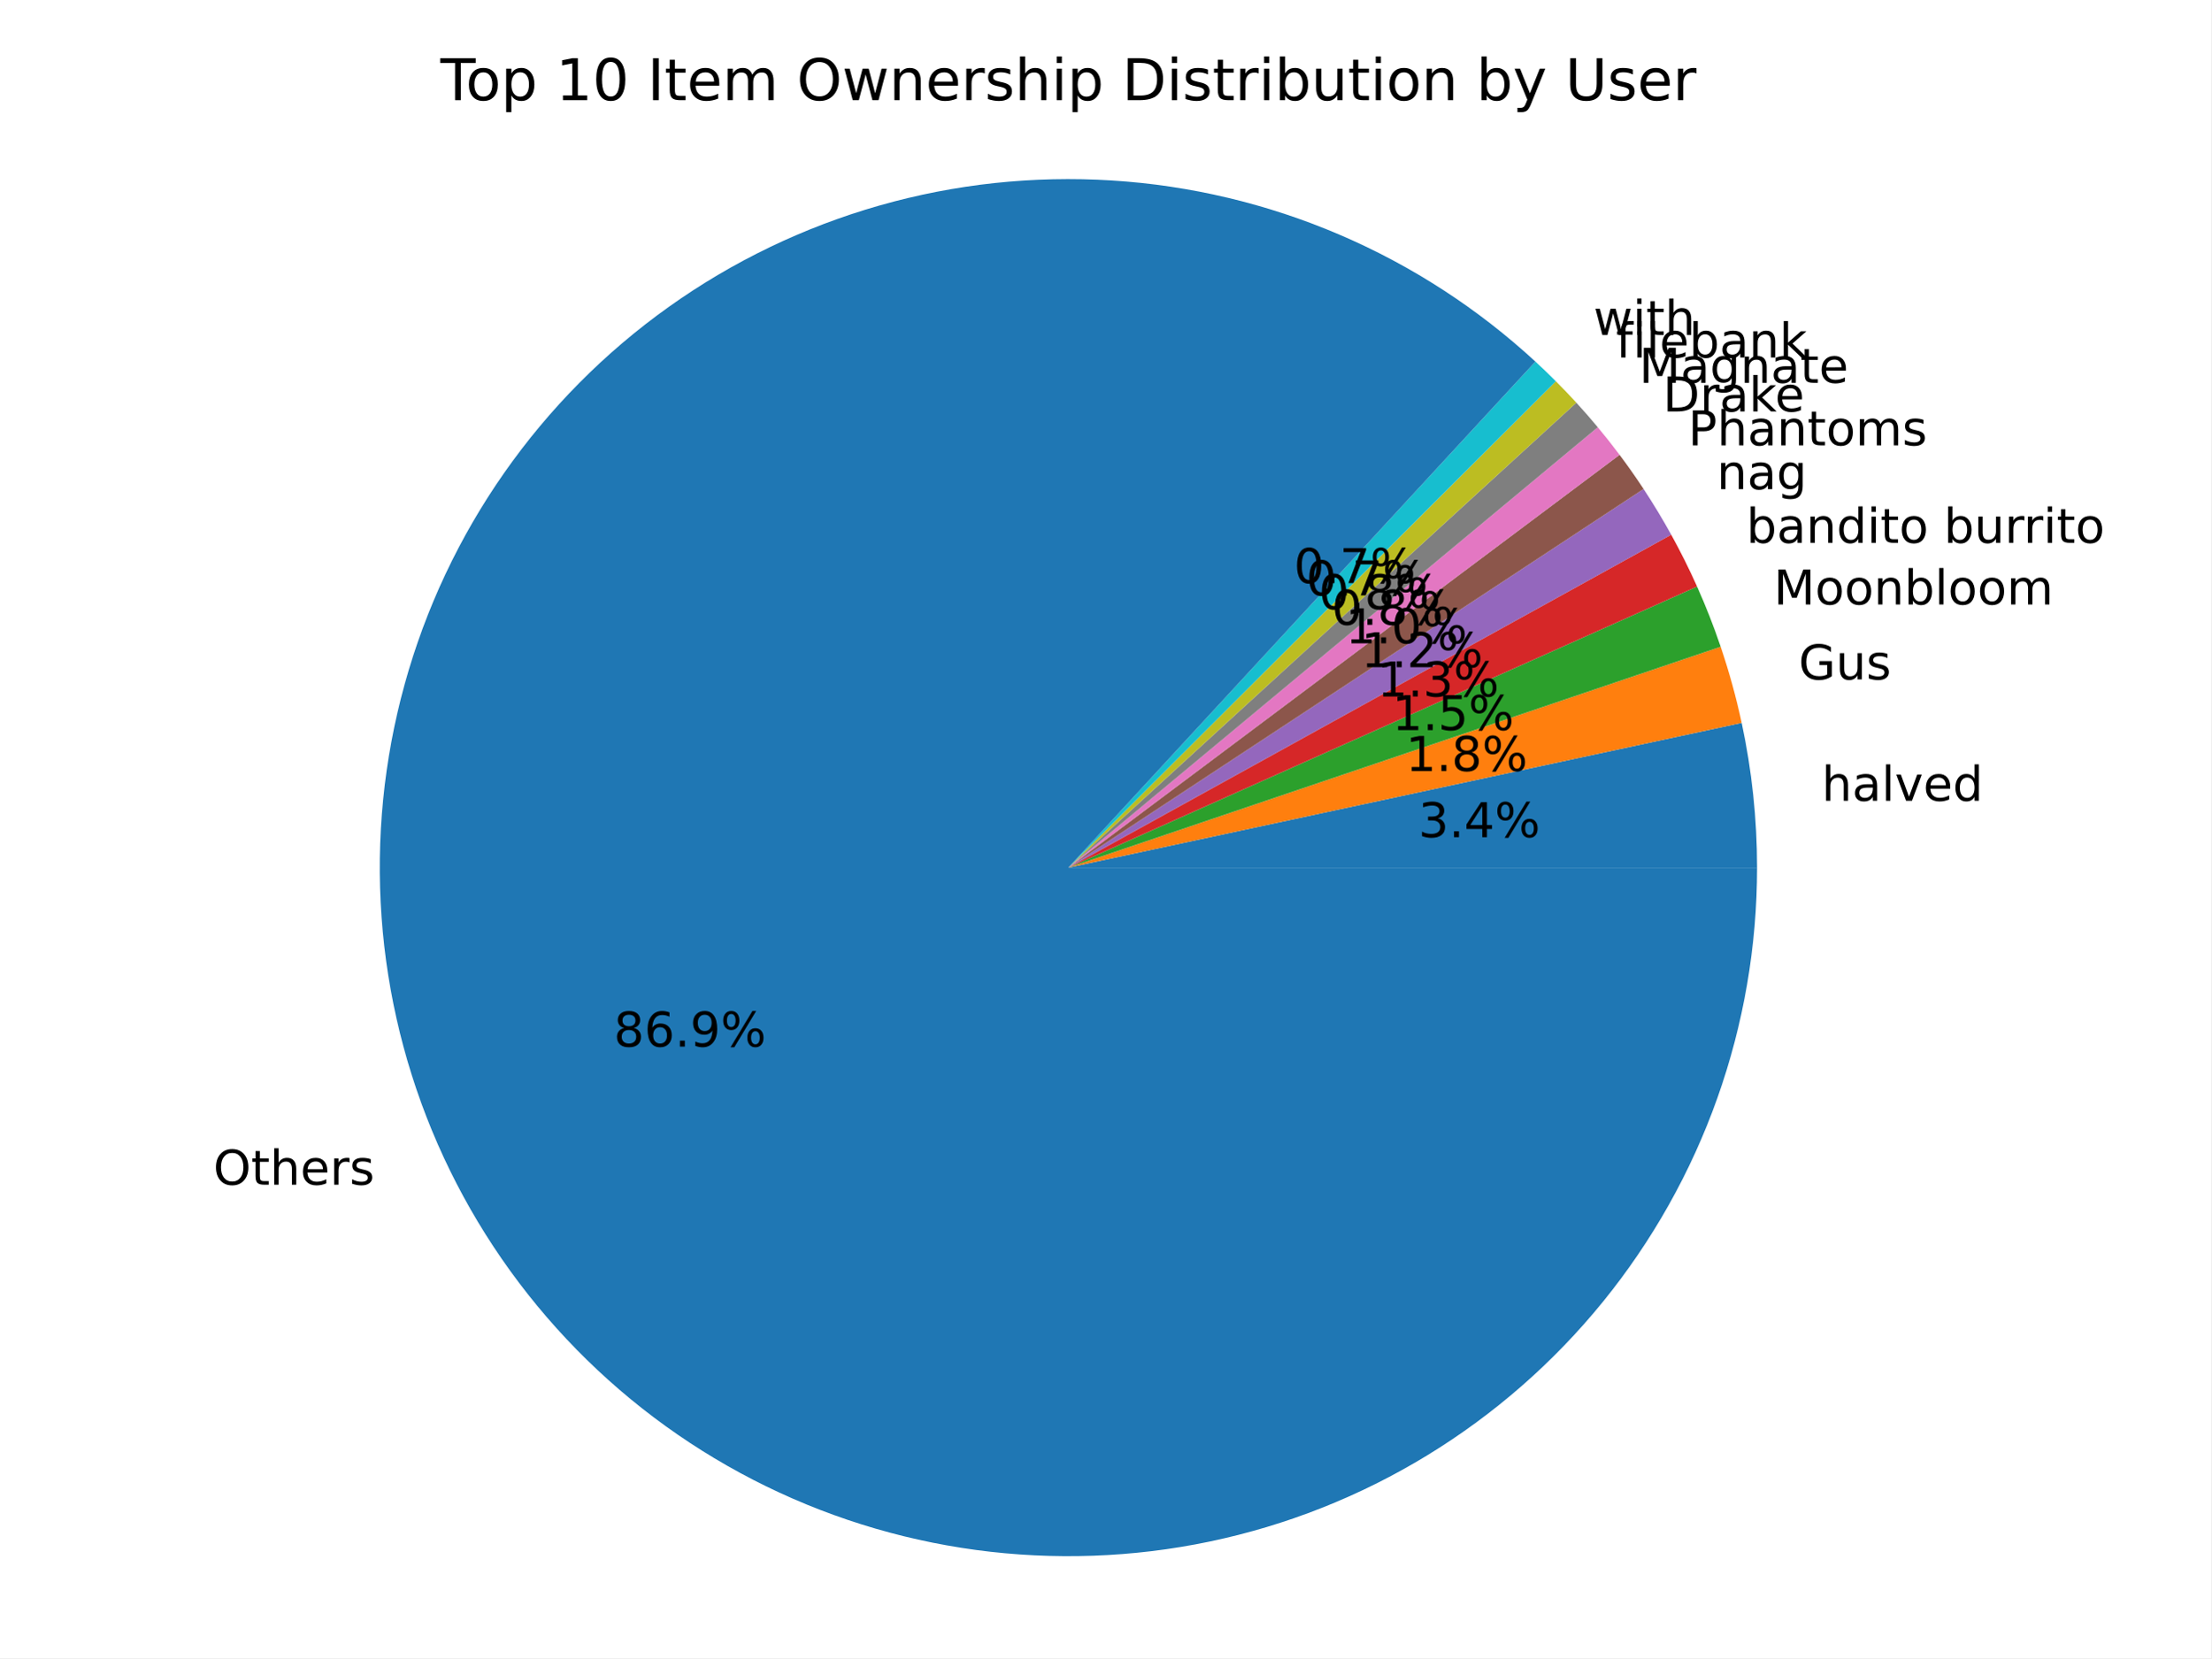
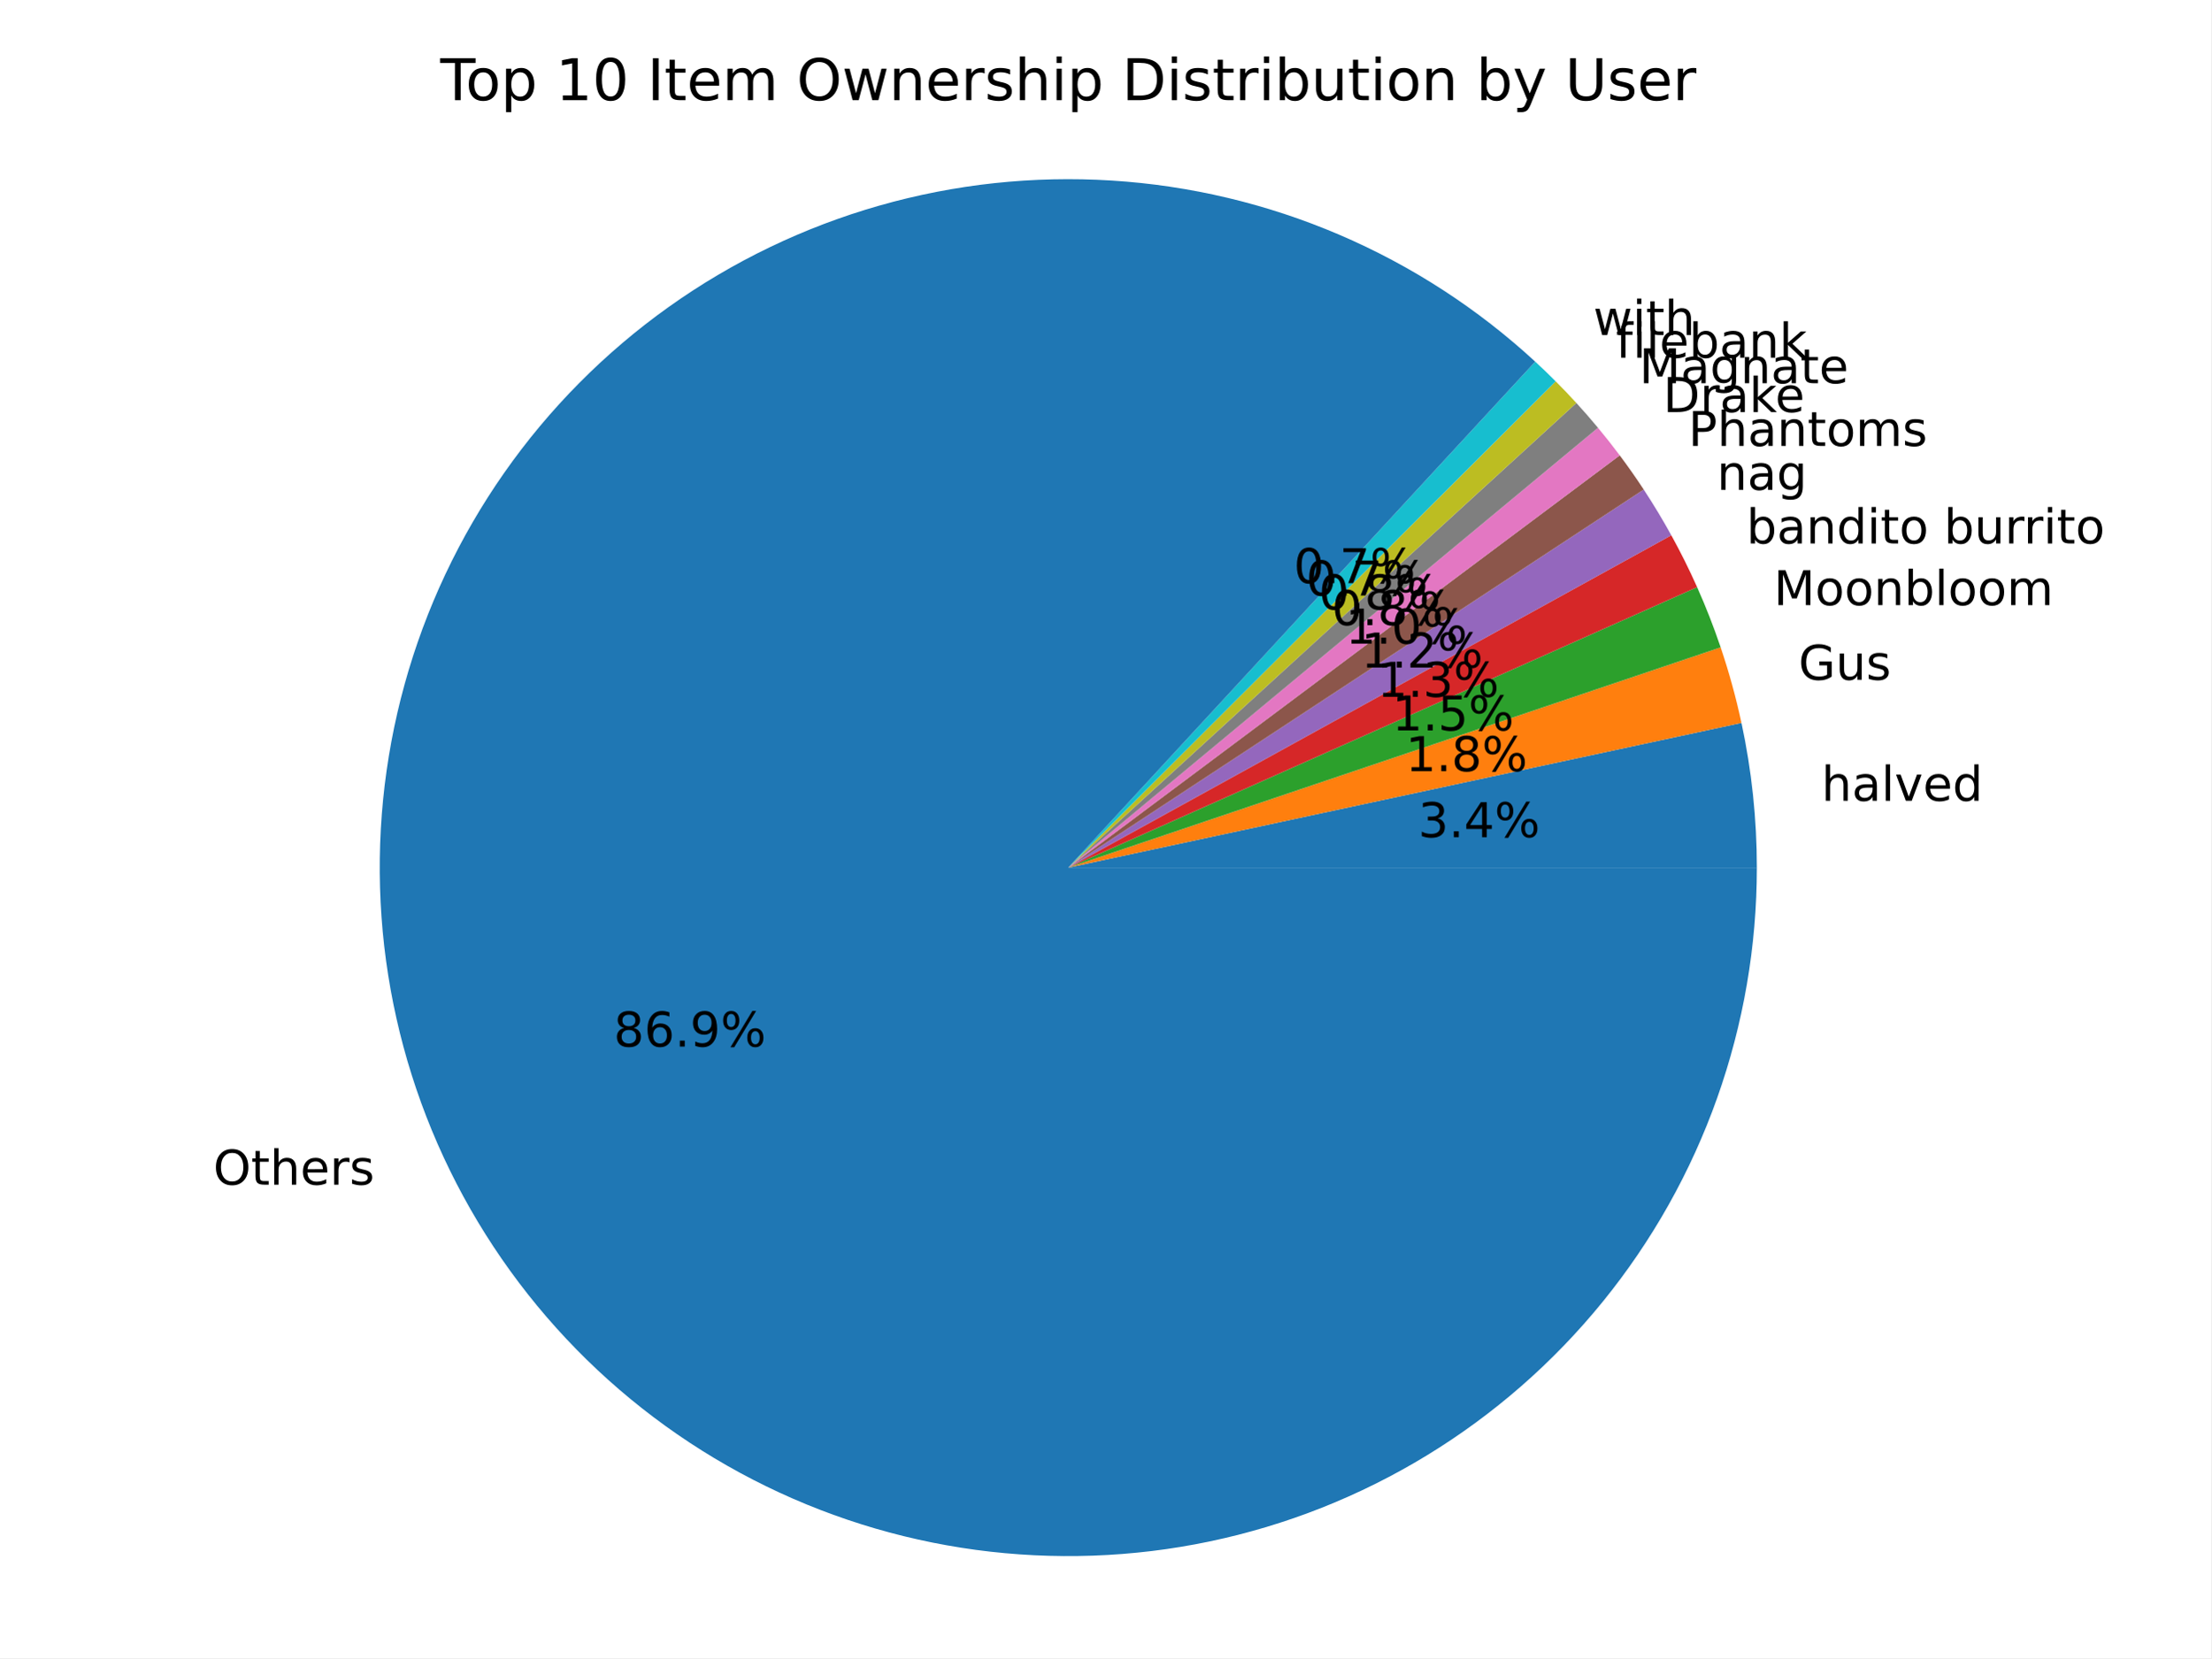
<svg xmlns="http://www.w3.org/2000/svg" xmlns:xlink="http://www.w3.org/1999/xlink" width="460.8pt" height="345.6pt" viewBox="0 0 460.8 345.6" version="1.1">
  <defs>
    <style type="text/css">*{stroke-linejoin: round; stroke-linecap: butt}</style>
  </defs>
  <g id="figure_1">
    <g id="patch_1">
      <path d="M 0 345.6  L 460.8 345.6  L 460.8 0  L 0 0  z " style="fill: #ffffff" />
    </g>
    <g id="axes_1">
      <g id="patch_2">
-         <path d="M 366.179 180.84  C 366.179 175.772 365.91 170.708 365.374 165.669  C 364.839 160.629 364.036 155.622 362.971 150.667  L 222.66 180.84  z " style="fill: #1f77b4" />
+         <path d="M 366.135 180.84  C 366.135 175.773 365.866 170.709 365.33 165.67  C 364.795 160.632 363.993 155.625 362.927 150.671  L 222.634 180.84  z " style="fill: #1f77b4" />
      </g>
      <g id="patch_3">
-         <path d="M 362.971 150.667  C 362.394 147.983 361.74 145.316 361.01 142.669  C 360.279 140.023 359.473 137.398 358.593 134.797  L 222.66 180.84  z " style="fill: #ff7f0e" />
+         <path d="M 362.927 150.671  C 362.355 148.008 361.706 145.362 360.983 142.735  C 360.26 140.109 359.462 137.504 358.59 134.923  L 222.634 180.84  z " style="fill: #ff7f0e" />
      </g>
      <g id="patch_4">
-         <path d="M 358.593 134.797  C 357.872 132.669 357.101 130.558 356.281 128.465  C 355.461 126.373 354.591 124.3 353.674 122.249  L 222.66 180.84  z " style="fill: #2ca02c" />
+         <path d="M 358.59 134.923  C 357.871 132.795 357.102 130.683 356.284 128.59  C 355.466 126.498 354.599 124.424 353.683 122.372  L 222.634 180.84  z " style="fill: #2ca02c" />
      </g>
      <g id="patch_5">
-         <path d="M 353.674 122.249  C 352.852 120.411 351.991 118.589 351.092 116.787  C 350.193 114.985 349.257 113.202 348.283 111.439  L 222.66 180.84  z " style="fill: #d62728" />
+         <path d="M 353.683 122.372  C 352.863 120.533 352.004 118.712 351.107 116.909  C 350.21 115.106 349.275 113.322 348.302 111.559  L 222.634 180.84  z " style="fill: #d62728" />
      </g>
      <g id="patch_6">
-         <path d="M 348.283 111.439  C 347.386 109.815 346.457 108.209 345.498 106.621  C 344.539 105.034 343.549 103.465 342.529 101.915  L 222.66 180.84  z " style="fill: #9467bd" />
+         <path d="M 348.302 111.559  C 347.407 109.935 346.48 108.328 345.522 106.739  C 344.564 105.151 343.576 103.581 342.557 102.031  L 222.634 180.84  z " style="fill: #9467bd" />
      </g>
      <g id="patch_7">
-         <path d="M 342.529 101.915  C 341.73 100.703 340.913 99.502 340.078 98.314  C 339.243 97.126 338.39 95.95 337.519 94.788  L 222.66 180.84  z " style="fill: #8c564b" />
+         <path d="M 342.557 102.031  C 341.76 100.818 340.944 99.617 340.11 98.428  C 339.276 97.239 338.425 96.063 337.555 94.901  L 222.634 180.84  z " style="fill: #8c564b" />
      </g>
      <g id="patch_8">
-         <path d="M 337.519 94.788  C 336.788 93.813 336.045 92.846 335.29 91.89  C 334.534 90.933 333.766 89.986 332.987 89.049  L 222.66 180.84  z " style="fill: #e377c2" />
+         <path d="M 337.555 94.901  C 336.825 93.925 336.083 92.958 335.328 92.001  C 334.574 91.043 333.807 90.096 333.028 89.158  L 222.634 180.84  z " style="fill: #e377c2" />
      </g>
      <g id="patch_9">
-         <path d="M 332.987 89.049  C 332.261 88.177 331.526 87.314 330.78 86.46  C 330.034 85.605 329.278 84.76 328.512 83.923  L 222.66 180.84  z " style="fill: #7f7f7f" />
+         <path d="M 333.028 89.158  C 332.297 88.278 331.555 87.406 330.803 86.543  C 330.051 85.68 329.288 84.827 328.516 83.982  L 222.634 180.84  z " style="fill: #7f7f7f" />
      </g>
      <g id="patch_10">
-         <path d="M 328.512 83.923  C 327.818 83.165 327.115 82.414 326.405 81.671  C 325.695 80.927 324.976 80.192 324.25 79.464  L 222.66 180.84  z " style="fill: #bcbd22" />
+         <path d="M 328.516 83.982  C 327.815 83.216 327.105 82.457 326.388 81.706  C 325.67 80.955 324.945 80.212 324.211 79.477  L 222.634 180.84  z " style="fill: #bcbd22" />
      </g>
      <g id="patch_11">
-         <path d="M 324.25 79.464  C 323.554 78.766 322.85 78.076 322.14 77.392  C 321.429 76.709 320.711 76.033 319.987 75.365  L 222.66 180.84  z " style="fill: #17becf" />
+         <path d="M 324.211 79.477  C 323.515 78.779 322.811 78.088 322.101 77.405  C 321.39 76.722 320.673 76.046 319.949 75.378  L 222.634 180.84  z " style="fill: #17becf" />
      </g>
      <g id="patch_12">
-         <path d="M 319.987 75.365  C 307.965 64.272 294.135 55.315 279.095 48.883  C 264.056 42.451 248.026 38.637 231.701 37.607  C 215.376 36.576 198.994 38.344 183.265 42.835  C 167.536 47.325 152.689 54.471 139.368 63.964  C 126.047 73.457 114.447 85.159 105.069 98.561  C 95.691 111.964 88.674 126.871 84.32 142.639  C 79.966 158.406 78.339 174.803 79.511 191.118  C 80.682 207.434 84.634 223.43 91.196 238.413  C 97.758 253.397 106.834 267.149 118.03 279.074  C 129.226 291 142.379 300.924 156.92 308.416  C 171.461 315.909 187.176 320.861 203.385 323.058  C 219.594 325.255 236.061 324.665 252.071 321.312  C 268.082 317.96 283.402 311.896 297.368 303.381  C 311.335 294.866 323.744 284.025 334.057 271.329  C 344.371 258.632 352.438 244.266 357.91 228.851  C 363.382 213.435 366.179 197.198 366.179 180.84  L 222.66 180.84  z " style="fill: #1f77b4" />
+         <path d="M 319.949 75.378  C 307.928 64.286 294.1 55.331 279.062 48.9  C 264.024 42.468 247.997 38.655 231.674 37.625  C 215.351 36.594 198.971 38.362 183.244 42.852  C 167.516 47.341 152.672 54.487 139.352 63.979  C 126.033 73.471 114.434 85.17 105.057 98.571  C 95.681 111.972 88.664 126.878 84.31 142.643  C 79.957 158.409 78.331 174.803 79.502 191.117  C 80.673 207.43 84.625 223.424 91.186 238.406  C 97.747 253.388 106.822 267.138 118.017 279.062  C 129.212 290.986 142.363 300.909 156.902 308.4  C 171.441 315.892 187.154 320.844 203.361 323.04  C 219.569 325.237 236.033 324.647 252.041 321.295  C 268.05 317.943 283.368 311.879 297.333 303.365  C 311.298 294.852 323.705 284.013 334.017 271.318  C 344.329 258.623 352.396 244.258 357.867 228.845  C 363.338 213.431 366.135 197.196 366.135 180.84  L 222.634 180.84  z " style="fill: #1f77b4" />
      </g>
      <g id="matplotlib.axis_1" />
      <g id="matplotlib.axis_2" />
      <g id="text_1">
-         <g transform="translate(379.6459 166.9108) scale(0.1 -0.1)">
+         <g transform="translate(379.6001 166.9129) scale(0.1 -0.1)">
          <defs>
            <path id="DejaVuSans-68" d="M 3513 2113  L 3513 0  L 2938 0  L 2938 2094  Q 2938 2591 2744 2837  Q 2550 3084 2163 3084  Q 1697 3084 1428 2787  Q 1159 2491 1159 1978  L 1159 0  L 581 0  L 581 4863  L 1159 4863  L 1159 2956  Q 1366 3272 1645 3428  Q 1925 3584 2291 3584  Q 2894 3584 3203 3211  Q 3513 2838 3513 2113  z " transform="scale(0.015625)" />
            <path id="DejaVuSans-61" d="M 2194 1759  Q 1497 1759 1228 1600  Q 959 1441 959 1056  Q 959 750 1161 570  Q 1363 391 1709 391  Q 2188 391 2477 730  Q 2766 1069 2766 1631  L 2766 1759  L 2194 1759  z M 3341 1997  L 3341 0  L 2766 0  L 2766 531  Q 2569 213 2275 61  Q 1981 -91 1556 -91  Q 1019 -91 701 211  Q 384 513 384 1019  Q 384 1609 779 1909  Q 1175 2209 1959 2209  L 2766 2209  L 2766 2266  Q 2766 2663 2505 2880  Q 2244 3097 1772 3097  Q 1472 3097 1187 3025  Q 903 2953 641 2809  L 641 3341  Q 956 3463 1253 3523  Q 1550 3584 1831 3584  Q 2591 3584 2966 3190  Q 3341 2797 3341 1997  z " transform="scale(0.015625)" />
            <path id="DejaVuSans-6c" d="M 603 4863  L 1178 4863  L 1178 0  L 603 0  L 603 4863  z " transform="scale(0.015625)" />
            <path id="DejaVuSans-76" d="M 191 3500  L 800 3500  L 1894 563  L 2988 3500  L 3597 3500  L 2284 0  L 1503 0  L 191 3500  z " transform="scale(0.015625)" />
            <path id="DejaVuSans-65" d="M 3597 1894  L 3597 1613  L 953 1613  Q 991 1019 1311 708  Q 1631 397 2203 397  Q 2534 397 2845 478  Q 3156 559 3463 722  L 3463 178  Q 3153 47 2828 -22  Q 2503 -91 2169 -91  Q 1331 -91 842 396  Q 353 884 353 1716  Q 353 2575 817 3079  Q 1281 3584 2069 3584  Q 2775 3584 3186 3129  Q 3597 2675 3597 1894  z M 3022 2063  Q 3016 2534 2758 2815  Q 2500 3097 2075 3097  Q 1594 3097 1305 2825  Q 1016 2553 972 2059  L 3022 2063  z " transform="scale(0.015625)" />
            <path id="DejaVuSans-64" d="M 2906 2969  L 2906 4863  L 3481 4863  L 3481 0  L 2906 0  L 2906 525  Q 2725 213 2448 61  Q 2172 -91 1784 -91  Q 1150 -91 751 415  Q 353 922 353 1747  Q 353 2572 751 3078  Q 1150 3584 1784 3584  Q 2172 3584 2448 3432  Q 2725 3281 2906 2969  z M 947 1747  Q 947 1113 1208 752  Q 1469 391 1925 391  Q 2381 391 2643 752  Q 2906 1113 2906 1747  Q 2906 2381 2643 2742  Q 2381 3103 1925 3103  Q 1469 3103 1208 2742  Q 947 2381 947 1747  z " transform="scale(0.015625)" />
          </defs>
          <use xlink:href="#DejaVuSans-68" />
          <use xlink:href="#DejaVuSans-61" x="63.379" />
          <use xlink:href="#DejaVuSans-6c" x="124.658" />
          <use xlink:href="#DejaVuSans-76" x="152.441" />
          <use xlink:href="#DejaVuSans-65" x="211.621" />
          <use xlink:href="#DejaVuSans-64" x="273.145" />
        </g>
      </g>
      <g id="text_2">
-         <g transform="translate(295.5865 174.4965) scale(0.1 -0.1)">
+         <g transform="translate(295.5496 174.4976) scale(0.1 -0.1)">
          <defs>
            <path id="DejaVuSans-33" d="M 2597 2516  Q 3050 2419 3304 2112  Q 3559 1806 3559 1356  Q 3559 666 3084 287  Q 2609 -91 1734 -91  Q 1441 -91 1130 -33  Q 819 25 488 141  L 488 750  Q 750 597 1062 519  Q 1375 441 1716 441  Q 2309 441 2620 675  Q 2931 909 2931 1356  Q 2931 1769 2642 2001  Q 2353 2234 1838 2234  L 1294 2234  L 1294 2753  L 1863 2753  Q 2328 2753 2575 2939  Q 2822 3125 2822 3475  Q 2822 3834 2567 4026  Q 2313 4219 1838 4219  Q 1578 4219 1281 4162  Q 984 4106 628 3988  L 628 4550  Q 988 4650 1302 4700  Q 1616 4750 1894 4750  Q 2613 4750 3031 4423  Q 3450 4097 3450 3541  Q 3450 3153 3228 2886  Q 3006 2619 2597 2516  z " transform="scale(0.015625)" />
            <path id="DejaVuSans-2e" d="M 684 794  L 1344 794  L 1344 0  L 684 0  L 684 794  z " transform="scale(0.015625)" />
            <path id="DejaVuSans-34" d="M 2419 4116  L 825 1625  L 2419 1625  L 2419 4116  z M 2253 4666  L 3047 4666  L 3047 1625  L 3713 1625  L 3713 1100  L 3047 1100  L 3047 0  L 2419 0  L 2419 1100  L 313 1100  L 313 1709  L 2253 4666  z " transform="scale(0.015625)" />
            <path id="DejaVuSans-25" d="M 4653 2053  Q 4381 2053 4226 1822  Q 4072 1591 4072 1178  Q 4072 772 4226 539  Q 4381 306 4653 306  Q 4919 306 5073 539  Q 5228 772 5228 1178  Q 5228 1588 5073 1820  Q 4919 2053 4653 2053  z M 4653 2450  Q 5147 2450 5437 2106  Q 5728 1763 5728 1178  Q 5728 594 5436 251  Q 5144 -91 4653 -91  Q 4153 -91 3862 251  Q 3572 594 3572 1178  Q 3572 1766 3864 2108  Q 4156 2450 4653 2450  z M 1428 4353  Q 1159 4353 1004 4120  Q 850 3888 850 3481  Q 850 3069 1003 2837  Q 1156 2606 1428 2606  Q 1700 2606 1854 2837  Q 2009 3069 2009 3481  Q 2009 3884 1853 4118  Q 1697 4353 1428 4353  z M 4250 4750  L 4750 4750  L 1831 -91  L 1331 -91  L 4250 4750  z M 1428 4750  Q 1922 4750 2215 4408  Q 2509 4066 2509 3481  Q 2509 2891 2217 2550  Q 1925 2209 1428 2209  Q 931 2209 642 2551  Q 353 2894 353 3481  Q 353 4063 643 4406  Q 934 4750 1428 4750  z " transform="scale(0.015625)" />
          </defs>
          <use xlink:href="#DejaVuSans-33" />
          <use xlink:href="#DejaVuSans-2e" x="63.623" />
          <use xlink:href="#DejaVuSans-34" x="95.41" />
          <use xlink:href="#DejaVuSans-25" x="159.033" />
        </g>
      </g>
      <g id="text_3">
-         <g transform="translate(374.8445 141.6117) scale(0.1 -0.1)">
+         <g transform="translate(374.8179 141.6843) scale(0.1 -0.1)">
          <defs>
            <path id="DejaVuSans-47" d="M 3809 666  L 3809 1919  L 2778 1919  L 2778 2438  L 4434 2438  L 4434 434  Q 4069 175 3628 42  Q 3188 -91 2688 -91  Q 1594 -91 976 548  Q 359 1188 359 2328  Q 359 3472 976 4111  Q 1594 4750 2688 4750  Q 3144 4750 3555 4637  Q 3966 4525 4313 4306  L 4313 3634  Q 3963 3931 3569 4081  Q 3175 4231 2741 4231  Q 1884 4231 1454 3753  Q 1025 3275 1025 2328  Q 1025 1384 1454 906  Q 1884 428 2741 428  Q 3075 428 3337 486  Q 3600 544 3809 666  z " transform="scale(0.015625)" />
            <path id="DejaVuSans-75" d="M 544 1381  L 544 3500  L 1119 3500  L 1119 1403  Q 1119 906 1312 657  Q 1506 409 1894 409  Q 2359 409 2629 706  Q 2900 1003 2900 1516  L 2900 3500  L 3475 3500  L 3475 0  L 2900 0  L 2900 538  Q 2691 219 2414 64  Q 2138 -91 1772 -91  Q 1169 -91 856 284  Q 544 659 544 1381  z M 1991 3584  L 1991 3584  z " transform="scale(0.015625)" />
            <path id="DejaVuSans-73" d="M 2834 3397  L 2834 2853  Q 2591 2978 2328 3040  Q 2066 3103 1784 3103  Q 1356 3103 1142 2972  Q 928 2841 928 2578  Q 928 2378 1081 2264  Q 1234 2150 1697 2047  L 1894 2003  Q 2506 1872 2764 1633  Q 3022 1394 3022 966  Q 3022 478 2636 193  Q 2250 -91 1575 -91  Q 1294 -91 989 -36  Q 684 19 347 128  L 347 722  Q 666 556 975 473  Q 1284 391 1588 391  Q 1994 391 2212 530  Q 2431 669 2431 922  Q 2431 1156 2273 1281  Q 2116 1406 1581 1522  L 1381 1569  Q 847 1681 609 1914  Q 372 2147 372 2553  Q 372 3047 722 3315  Q 1072 3584 1716 3584  Q 2034 3584 2315 3537  Q 2597 3491 2834 3397  z " transform="scale(0.015625)" />
          </defs>
          <use xlink:href="#DejaVuSans-47" />
          <use xlink:href="#DejaVuSans-75" x="77.49" />
          <use xlink:href="#DejaVuSans-73" x="140.869" />
        </g>
      </g>
      <g id="text_4">
-         <g transform="translate(292.9675 160.697) scale(0.1 -0.1)">
+         <g transform="translate(292.9411 160.7366) scale(0.1 -0.1)">
          <defs>
            <path id="DejaVuSans-31" d="M 794 531  L 1825 531  L 1825 4091  L 703 3866  L 703 4441  L 1819 4666  L 2450 4666  L 2450 531  L 3481 531  L 3481 0  L 794 0  L 794 531  z " transform="scale(0.015625)" />
            <path id="DejaVuSans-38" d="M 2034 2216  Q 1584 2216 1326 1975  Q 1069 1734 1069 1313  Q 1069 891 1326 650  Q 1584 409 2034 409  Q 2484 409 2743 651  Q 3003 894 3003 1313  Q 3003 1734 2745 1975  Q 2488 2216 2034 2216  z M 1403 2484  Q 997 2584 770 2862  Q 544 3141 544 3541  Q 544 4100 942 4425  Q 1341 4750 2034 4750  Q 2731 4750 3128 4425  Q 3525 4100 3525 3541  Q 3525 3141 3298 2862  Q 3072 2584 2669 2484  Q 3125 2378 3379 2068  Q 3634 1759 3634 1313  Q 3634 634 3220 271  Q 2806 -91 2034 -91  Q 1263 -91 848 271  Q 434 634 434 1313  Q 434 1759 690 2068  Q 947 2378 1403 2484  z M 1172 3481  Q 1172 3119 1398 2916  Q 1625 2713 2034 2713  Q 2441 2713 2670 2916  Q 2900 3119 2900 3481  Q 2900 3844 2670 4047  Q 2441 4250 2034 4250  Q 1625 4250 1398 4047  Q 1172 3844 1172 3481  z " transform="scale(0.015625)" />
          </defs>
          <use xlink:href="#DejaVuSans-31" />
          <use xlink:href="#DejaVuSans-2e" x="63.623" />
          <use xlink:href="#DejaVuSans-38" x="95.41" />
          <use xlink:href="#DejaVuSans-25" x="159.033" />
        </g>
      </g>
      <g id="text_5">
-         <g transform="translate(369.6427 125.9873) scale(0.1 -0.1)">
+         <g transform="translate(369.6492 126.1247) scale(0.1 -0.1)">
          <defs>
            <path id="DejaVuSans-4d" d="M 628 4666  L 1569 4666  L 2759 1491  L 3956 4666  L 4897 4666  L 4897 0  L 4281 0  L 4281 4097  L 3078 897  L 2444 897  L 1241 4097  L 1241 0  L 628 0  L 628 4666  z " transform="scale(0.015625)" />
            <path id="DejaVuSans-6f" d="M 1959 3097  Q 1497 3097 1228 2736  Q 959 2375 959 1747  Q 959 1119 1226 758  Q 1494 397 1959 397  Q 2419 397 2687 759  Q 2956 1122 2956 1747  Q 2956 2369 2687 2733  Q 2419 3097 1959 3097  z M 1959 3584  Q 2709 3584 3137 3096  Q 3566 2609 3566 1747  Q 3566 888 3137 398  Q 2709 -91 1959 -91  Q 1206 -91 779 398  Q 353 888 353 1747  Q 353 2609 779 3096  Q 1206 3584 1959 3584  z " transform="scale(0.015625)" />
            <path id="DejaVuSans-6e" d="M 3513 2113  L 3513 0  L 2938 0  L 2938 2094  Q 2938 2591 2744 2837  Q 2550 3084 2163 3084  Q 1697 3084 1428 2787  Q 1159 2491 1159 1978  L 1159 0  L 581 0  L 581 3500  L 1159 3500  L 1159 2956  Q 1366 3272 1645 3428  Q 1925 3584 2291 3584  Q 2894 3584 3203 3211  Q 3513 2838 3513 2113  z " transform="scale(0.015625)" />
            <path id="DejaVuSans-62" d="M 3116 1747  Q 3116 2381 2855 2742  Q 2594 3103 2138 3103  Q 1681 3103 1420 2742  Q 1159 2381 1159 1747  Q 1159 1113 1420 752  Q 1681 391 2138 391  Q 2594 391 2855 752  Q 3116 1113 3116 1747  z M 1159 2969  Q 1341 3281 1617 3432  Q 1894 3584 2278 3584  Q 2916 3584 3314 3078  Q 3713 2572 3713 1747  Q 3713 922 3314 415  Q 2916 -91 2278 -91  Q 1894 -91 1617 61  Q 1341 213 1159 525  L 1159 0  L 581 0  L 581 4863  L 1159 4863  L 1159 2969  z " transform="scale(0.015625)" />
            <path id="DejaVuSans-6d" d="M 3328 2828  Q 3544 3216 3844 3400  Q 4144 3584 4550 3584  Q 5097 3584 5394 3201  Q 5691 2819 5691 2113  L 5691 0  L 5113 0  L 5113 2094  Q 5113 2597 4934 2840  Q 4756 3084 4391 3084  Q 3944 3084 3684 2787  Q 3425 2491 3425 1978  L 3425 0  L 2847 0  L 2847 2094  Q 2847 2600 2669 2842  Q 2491 3084 2119 3084  Q 1678 3084 1418 2786  Q 1159 2488 1159 1978  L 1159 0  L 581 0  L 581 3500  L 1159 3500  L 1159 2956  Q 1356 3278 1631 3431  Q 1906 3584 2284 3584  Q 2666 3584 2933 3390  Q 3200 3197 3328 2828  z " transform="scale(0.015625)" />
          </defs>
          <use xlink:href="#DejaVuSans-4d" />
          <use xlink:href="#DejaVuSans-6f" x="86.279" />
          <use xlink:href="#DejaVuSans-6f" x="147.461" />
          <use xlink:href="#DejaVuSans-6e" x="208.643" />
          <use xlink:href="#DejaVuSans-62" x="272.021" />
          <use xlink:href="#DejaVuSans-6c" x="335.498" />
          <use xlink:href="#DejaVuSans-6f" x="363.281" />
          <use xlink:href="#DejaVuSans-6f" x="424.463" />
          <use xlink:href="#DejaVuSans-6d" x="485.645" />
        </g>
      </g>
      <g id="text_6">
-         <g transform="translate(290.1302 152.1746) scale(0.1 -0.1)">
+         <g transform="translate(290.1218 152.2496) scale(0.1 -0.1)">
          <defs>
            <path id="DejaVuSans-35" d="M 691 4666  L 3169 4666  L 3169 4134  L 1269 4134  L 1269 2991  Q 1406 3038 1543 3061  Q 1681 3084 1819 3084  Q 2600 3084 3056 2656  Q 3513 2228 3513 1497  Q 3513 744 3044 326  Q 2575 -91 1722 -91  Q 1428 -91 1123 -41  Q 819 9 494 109  L 494 744  Q 775 591 1075 516  Q 1375 441 1709 441  Q 2250 441 2565 725  Q 2881 1009 2881 1497  Q 2881 1984 2565 2268  Q 2250 2553 1709 2553  Q 1456 2553 1204 2497  Q 953 2441 691 2322  L 691 4666  z " transform="scale(0.015625)" />
          </defs>
          <use xlink:href="#DejaVuSans-31" />
          <use xlink:href="#DejaVuSans-2e" x="63.623" />
          <use xlink:href="#DejaVuSans-35" x="95.41" />
          <use xlink:href="#DejaVuSans-25" x="159.033" />
        </g>
      </g>
      <g id="text_7">
-         <g transform="translate(363.9354 113.1413) scale(0.1 -0.1)">
+         <g transform="translate(363.9539 113.2753) scale(0.1 -0.1)">
          <defs>
            <path id="DejaVuSans-69" d="M 603 3500  L 1178 3500  L 1178 0  L 603 0  L 603 3500  z M 603 4863  L 1178 4863  L 1178 4134  L 603 4134  L 603 4863  z " transform="scale(0.015625)" />
            <path id="DejaVuSans-74" d="M 1172 4494  L 1172 3500  L 2356 3500  L 2356 3053  L 1172 3053  L 1172 1153  Q 1172 725 1289 603  Q 1406 481 1766 481  L 2356 481  L 2356 0  L 1766 0  Q 1100 0 847 248  Q 594 497 594 1153  L 594 3053  L 172 3053  L 172 3500  L 594 3500  L 594 4494  L 1172 4494  z " transform="scale(0.015625)" />
            <path id="DejaVuSans-20" transform="scale(0.015625)" />
            <path id="DejaVuSans-72" d="M 2631 2963  Q 2534 3019 2420 3045  Q 2306 3072 2169 3072  Q 1681 3072 1420 2755  Q 1159 2438 1159 1844  L 1159 0  L 581 0  L 581 3500  L 1159 3500  L 1159 2956  Q 1341 3275 1631 3429  Q 1922 3584 2338 3584  Q 2397 3584 2469 3576  Q 2541 3569 2628 3553  L 2631 2963  z " transform="scale(0.015625)" />
          </defs>
          <use xlink:href="#DejaVuSans-62" />
          <use xlink:href="#DejaVuSans-61" x="63.477" />
          <use xlink:href="#DejaVuSans-6e" x="124.756" />
          <use xlink:href="#DejaVuSans-64" x="188.135" />
          <use xlink:href="#DejaVuSans-69" x="251.611" />
          <use xlink:href="#DejaVuSans-74" x="279.395" />
          <use xlink:href="#DejaVuSans-6f" x="318.604" />
          <use xlink:href="#DejaVuSans-20" x="379.785" />
          <use xlink:href="#DejaVuSans-62" x="411.572" />
          <use xlink:href="#DejaVuSans-75" x="475.049" />
          <use xlink:href="#DejaVuSans-72" x="538.428" />
          <use xlink:href="#DejaVuSans-72" x="577.791" />
          <use xlink:href="#DejaVuSans-69" x="618.904" />
          <use xlink:href="#DejaVuSans-74" x="646.688" />
          <use xlink:href="#DejaVuSans-6f" x="685.896" />
        </g>
      </g>
      <g id="text_8">
-         <g transform="translate(287.0171 145.1677) scale(0.1 -0.1)">
+         <g transform="translate(287.0153 145.2408) scale(0.1 -0.1)">
          <use xlink:href="#DejaVuSans-31" />
          <use xlink:href="#DejaVuSans-2e" x="63.623" />
          <use xlink:href="#DejaVuSans-33" x="95.41" />
          <use xlink:href="#DejaVuSans-25" x="159.033" />
        </g>
      </g>
      <g id="text_9">
-         <g transform="translate(357.7818 101.9589) scale(0.1 -0.1)">
+         <g transform="translate(357.811 102.0888) scale(0.1 -0.1)">
          <defs>
            <path id="DejaVuSans-67" d="M 2906 1791  Q 2906 2416 2648 2759  Q 2391 3103 1925 3103  Q 1463 3103 1205 2759  Q 947 2416 947 1791  Q 947 1169 1205 825  Q 1463 481 1925 481  Q 2391 481 2648 825  Q 2906 1169 2906 1791  z M 3481 434  Q 3481 -459 3084 -895  Q 2688 -1331 1869 -1331  Q 1566 -1331 1297 -1286  Q 1028 -1241 775 -1147  L 775 -588  Q 1028 -725 1275 -790  Q 1522 -856 1778 -856  Q 2344 -856 2625 -561  Q 2906 -266 2906 331  L 2906 616  Q 2728 306 2450 153  Q 2172 0 1784 0  Q 1141 0 747 490  Q 353 981 353 1791  Q 353 2603 747 3093  Q 1141 3584 1784 3584  Q 2172 3584 2450 3431  Q 2728 3278 2906 2969  L 2906 3500  L 3481 3500  L 3481 434  z " transform="scale(0.015625)" />
          </defs>
          <use xlink:href="#DejaVuSans-6e" />
          <use xlink:href="#DejaVuSans-61" x="63.379" />
          <use xlink:href="#DejaVuSans-67" x="124.658" />
        </g>
      </g>
      <g id="text_10">
-         <g transform="translate(283.6606 139.0682) scale(0.1 -0.1)">
+         <g transform="translate(283.6646 139.139) scale(0.1 -0.1)">
          <defs>
            <path id="DejaVuSans-32" d="M 1228 531  L 3431 531  L 3431 0  L 469 0  L 469 531  Q 828 903 1448 1529  Q 2069 2156 2228 2338  Q 2531 2678 2651 2914  Q 2772 3150 2772 3378  Q 2772 3750 2511 3984  Q 2250 4219 1831 4219  Q 1534 4219 1204 4116  Q 875 4013 500 3803  L 500 4441  Q 881 4594 1212 4672  Q 1544 4750 1819 4750  Q 2544 4750 2975 4387  Q 3406 4025 3406 3419  Q 3406 3131 3298 2873  Q 3191 2616 2906 2266  Q 2828 2175 2409 1742  Q 1991 1309 1228 531  z " transform="scale(0.015625)" />
          </defs>
          <use xlink:href="#DejaVuSans-31" />
          <use xlink:href="#DejaVuSans-2e" x="63.623" />
          <use xlink:href="#DejaVuSans-32" x="95.41" />
          <use xlink:href="#DejaVuSans-25" x="159.033" />
        </g>
      </g>
      <g id="text_11">
-         <g transform="translate(351.8198 92.82051) scale(0.1 -0.1)">
+         <g transform="translate(351.8579 92.94627) scale(0.1 -0.1)">
          <defs>
            <path id="DejaVuSans-50" d="M 1259 4147  L 1259 2394  L 2053 2394  Q 2494 2394 2734 2622  Q 2975 2850 2975 3272  Q 2975 3691 2734 3919  Q 2494 4147 2053 4147  L 1259 4147  z M 628 4666  L 2053 4666  Q 2838 4666 3239 4311  Q 3641 3956 3641 3272  Q 3641 2581 3239 2228  Q 2838 1875 2053 1875  L 1259 1875  L 1259 0  L 628 0  L 628 4666  z " transform="scale(0.015625)" />
          </defs>
          <use xlink:href="#DejaVuSans-50" />
          <use xlink:href="#DejaVuSans-68" x="60.303" />
          <use xlink:href="#DejaVuSans-61" x="123.682" />
          <use xlink:href="#DejaVuSans-6e" x="184.961" />
          <use xlink:href="#DejaVuSans-74" x="248.34" />
          <use xlink:href="#DejaVuSans-6f" x="287.549" />
          <use xlink:href="#DejaVuSans-6d" x="348.73" />
          <use xlink:href="#DejaVuSans-73" x="446.143" />
        </g>
      </g>
      <g id="text_12">
-         <g transform="translate(280.4086 134.0836) scale(0.1 -0.1)">
+         <g transform="translate(280.4174 134.1522) scale(0.1 -0.1)">
          <defs>
            <path id="DejaVuSans-30" d="M 2034 4250  Q 1547 4250 1301 3770  Q 1056 3291 1056 2328  Q 1056 1369 1301 889  Q 1547 409 2034 409  Q 2525 409 2770 889  Q 3016 1369 3016 2328  Q 3016 3291 2770 3770  Q 2525 4250 2034 4250  z M 2034 4750  Q 2819 4750 3233 4129  Q 3647 3509 3647 2328  Q 3647 1150 3233 529  Q 2819 -91 2034 -91  Q 1250 -91 836 529  Q 422 1150 422 2328  Q 422 3509 836 4129  Q 1250 4750 2034 4750  z " transform="scale(0.015625)" />
          </defs>
          <use xlink:href="#DejaVuSans-31" />
          <use xlink:href="#DejaVuSans-2e" x="63.623" />
          <use xlink:href="#DejaVuSans-30" x="95.41" />
          <use xlink:href="#DejaVuSans-25" x="159.033" />
        </g>
      </g>
      <g id="text_13">
-         <g transform="translate(346.5526 85.75413) scale(0.1 -0.1)">
+         <g transform="translate(346.5976 85.87611) scale(0.1 -0.1)">
          <defs>
            <path id="DejaVuSans-44" d="M 1259 4147  L 1259 519  L 2022 519  Q 2988 519 3436 956  Q 3884 1394 3884 2338  Q 3884 3275 3436 3711  Q 2988 4147 2022 4147  L 1259 4147  z M 628 4666  L 1925 4666  Q 3281 4666 3915 4102  Q 4550 3538 4550 2338  Q 4550 1131 3912 565  Q 3275 0 1925 0  L 628 0  L 628 4666  z " transform="scale(0.015625)" />
            <path id="DejaVuSans-6b" d="M 581 4863  L 1159 4863  L 1159 1991  L 2875 3500  L 3609 3500  L 1753 1863  L 3688 0  L 2938 0  L 1159 1709  L 1159 0  L 581 0  L 581 4863  z " transform="scale(0.015625)" />
          </defs>
          <use xlink:href="#DejaVuSans-44" />
          <use xlink:href="#DejaVuSans-72" x="77.002" />
          <use xlink:href="#DejaVuSans-61" x="118.115" />
          <use xlink:href="#DejaVuSans-6b" x="179.395" />
          <use xlink:href="#DejaVuSans-65" x="233.68" />
        </g>
      </g>
      <g id="text_14">
-         <g transform="translate(277.5356 130.2292) scale(0.1 -0.1)">
+         <g transform="translate(277.5482 130.2958) scale(0.1 -0.1)">
          <use xlink:href="#DejaVuSans-30" />
          <use xlink:href="#DejaVuSans-2e" x="63.623" />
          <use xlink:href="#DejaVuSans-38" x="95.41" />
          <use xlink:href="#DejaVuSans-25" x="159.033" />
        </g>
      </g>
      <g id="text_15">
-         <g transform="translate(341.5919 79.78095) scale(0.1 -0.1)">
+         <g transform="translate(341.6198 79.87291) scale(0.1 -0.1)">
          <use xlink:href="#DejaVuSans-4d" />
          <use xlink:href="#DejaVuSans-61" x="86.279" />
          <use xlink:href="#DejaVuSans-67" x="147.559" />
          <use xlink:href="#DejaVuSans-6e" x="211.035" />
          <use xlink:href="#DejaVuSans-61" x="274.414" />
          <use xlink:href="#DejaVuSans-74" x="335.693" />
          <use xlink:href="#DejaVuSans-65" x="374.902" />
        </g>
      </g>
      <g id="text_16">
-         <g transform="translate(274.8297 126.9711) scale(0.1 -0.1)">
+         <g transform="translate(274.833 127.0213) scale(0.1 -0.1)">
          <use xlink:href="#DejaVuSans-30" />
          <use xlink:href="#DejaVuSans-2e" x="63.623" />
          <use xlink:href="#DejaVuSans-38" x="95.41" />
          <use xlink:href="#DejaVuSans-25" x="159.033" />
        </g>
      </g>
      <g id="text_17">
-         <g transform="translate(336.7795 74.51316) scale(0.1 -0.1)">
+         <g transform="translate(336.7632 74.55197) scale(0.1 -0.1)">
          <defs>
            <path id="DejaVuSans-66" d="M 2375 4863  L 2375 4384  L 1825 4384  Q 1516 4384 1395 4259  Q 1275 4134 1275 3809  L 1275 3500  L 2222 3500  L 2222 3053  L 1275 3053  L 1275 0  L 697 0  L 697 3053  L 147 3053  L 147 3500  L 697 3500  L 697 3744  Q 697 4328 969 4595  Q 1241 4863 1831 4863  L 2375 4863  z " transform="scale(0.015625)" />
          </defs>
          <use xlink:href="#DejaVuSans-66" />
          <use xlink:href="#DejaVuSans-69" x="35.205" />
          <use xlink:href="#DejaVuSans-6c" x="62.988" />
          <use xlink:href="#DejaVuSans-65" x="90.771" />
          <use xlink:href="#DejaVuSans-62" x="152.295" />
          <use xlink:href="#DejaVuSans-61" x="215.771" />
          <use xlink:href="#DejaVuSans-6e" x="277.051" />
          <use xlink:href="#DejaVuSans-6b" x="340.43" />
        </g>
      </g>
      <g id="text_18">
-         <g transform="translate(272.2048 124.0978) scale(0.1 -0.1)">
+         <g transform="translate(272.1839 124.119) scale(0.1 -0.1)">
          <defs>
            <path id="DejaVuSans-37" d="M 525 4666  L 3525 4666  L 3525 4397  L 1831 0  L 1172 0  L 2766 4134  L 525 4134  L 525 4666  z " transform="scale(0.015625)" />
          </defs>
          <use xlink:href="#DejaVuSans-30" />
          <use xlink:href="#DejaVuSans-2e" x="63.623" />
          <use xlink:href="#DejaVuSans-37" x="95.41" />
          <use xlink:href="#DejaVuSans-25" x="159.033" />
        </g>
      </g>
      <g id="text_19">
-         <g transform="translate(332.0874 69.80708) scale(0.1 -0.1)">
+         <g transform="translate(332.0476 69.8212) scale(0.1 -0.1)">
          <defs>
            <path id="DejaVuSans-77" d="M 269 3500  L 844 3500  L 1563 769  L 2278 3500  L 2956 3500  L 3675 769  L 4391 3500  L 4966 3500  L 4050 0  L 3372 0  L 2619 2869  L 1863 0  L 1184 0  L 269 3500  z " transform="scale(0.015625)" />
          </defs>
          <use xlink:href="#DejaVuSans-77" />
          <use xlink:href="#DejaVuSans-69" x="81.787" />
          <use xlink:href="#DejaVuSans-74" x="109.57" />
          <use xlink:href="#DejaVuSans-68" x="148.779" />
        </g>
      </g>
      <g id="text_20">
-         <g transform="translate(269.6455 121.5309) scale(0.1 -0.1)">
+         <g transform="translate(269.6118 121.5386) scale(0.1 -0.1)">
          <use xlink:href="#DejaVuSans-30" />
          <use xlink:href="#DejaVuSans-2e" x="63.623" />
          <use xlink:href="#DejaVuSans-37" x="95.41" />
          <use xlink:href="#DejaVuSans-25" x="159.033" />
        </g>
      </g>
      <g id="text_21">
-         <g transform="translate(44.44663 246.93) scale(0.1 -0.1)">
+         <g transform="translate(44.43829 246.9221) scale(0.1 -0.1)">
          <defs>
            <path id="DejaVuSans-4f" d="M 2522 4238  Q 1834 4238 1429 3725  Q 1025 3213 1025 2328  Q 1025 1447 1429 934  Q 1834 422 2522 422  Q 3209 422 3611 934  Q 4013 1447 4013 2328  Q 4013 3213 3611 3725  Q 3209 4238 2522 4238  z M 2522 4750  Q 3503 4750 4090 4092  Q 4678 3434 4678 2328  Q 4678 1225 4090 567  Q 3503 -91 2522 -91  Q 1538 -91 948 565  Q 359 1222 359 2328  Q 359 3434 948 4092  Q 1538 4750 2522 4750  z " transform="scale(0.015625)" />
          </defs>
          <use xlink:href="#DejaVuSans-4f" />
          <use xlink:href="#DejaVuSans-74" x="78.711" />
          <use xlink:href="#DejaVuSans-68" x="117.92" />
          <use xlink:href="#DejaVuSans-65" x="181.299" />
          <use xlink:href="#DejaVuSans-72" x="242.822" />
          <use xlink:href="#DejaVuSans-73" x="283.936" />
        </g>
      </g>
      <g id="text_22">
-         <g transform="translate(127.8982 218.1433) scale(0.1 -0.1)">
+         <g transform="translate(127.8817 218.1391) scale(0.1 -0.1)">
          <defs>
            <path id="DejaVuSans-36" d="M 2113 2584  Q 1688 2584 1439 2293  Q 1191 2003 1191 1497  Q 1191 994 1439 701  Q 1688 409 2113 409  Q 2538 409 2786 701  Q 3034 994 3034 1497  Q 3034 2003 2786 2293  Q 2538 2584 2113 2584  z M 3366 4563  L 3366 3988  Q 3128 4100 2886 4159  Q 2644 4219 2406 4219  Q 1781 4219 1451 3797  Q 1122 3375 1075 2522  Q 1259 2794 1537 2939  Q 1816 3084 2150 3084  Q 2853 3084 3261 2657  Q 3669 2231 3669 1497  Q 3669 778 3244 343  Q 2819 -91 2113 -91  Q 1303 -91 875 529  Q 447 1150 447 2328  Q 447 3434 972 4092  Q 1497 4750 2381 4750  Q 2619 4750 2861 4703  Q 3103 4656 3366 4563  z " transform="scale(0.015625)" />
            <path id="DejaVuSans-39" d="M 703 97  L 703 672  Q 941 559 1184 500  Q 1428 441 1663 441  Q 2288 441 2617 861  Q 2947 1281 2994 2138  Q 2813 1869 2534 1725  Q 2256 1581 1919 1581  Q 1219 1581 811 2004  Q 403 2428 403 3163  Q 403 3881 828 4315  Q 1253 4750 1959 4750  Q 2769 4750 3195 4129  Q 3622 3509 3622 2328  Q 3622 1225 3098 567  Q 2575 -91 1691 -91  Q 1453 -91 1209 -44  Q 966 3 703 97  z M 1959 2075  Q 2384 2075 2632 2365  Q 2881 2656 2881 3163  Q 2881 3666 2632 3958  Q 2384 4250 1959 4250  Q 1534 4250 1286 3958  Q 1038 3666 1038 3163  Q 1038 2656 1286 2365  Q 1534 2075 1959 2075  z " transform="scale(0.015625)" />
          </defs>
          <use xlink:href="#DejaVuSans-38" />
          <use xlink:href="#DejaVuSans-36" x="63.623" />
          <use xlink:href="#DejaVuSans-2e" x="127.246" />
          <use xlink:href="#DejaVuSans-39" x="159.033" />
          <use xlink:href="#DejaVuSans-25" x="222.656" />
        </g>
      </g>
      <g id="text_23">
-         <g transform="translate(91.76752 20.88) scale(0.12 -0.12)">
+         <g transform="translate(91.74123 20.88) scale(0.12 -0.12)">
          <defs>
            <path id="DejaVuSans-54" d="M -19 4666  L 3928 4666  L 3928 4134  L 2272 4134  L 2272 0  L 1638 0  L 1638 4134  L -19 4134  L -19 4666  z " transform="scale(0.015625)" />
            <path id="DejaVuSans-70" d="M 1159 525  L 1159 -1331  L 581 -1331  L 581 3500  L 1159 3500  L 1159 2969  Q 1341 3281 1617 3432  Q 1894 3584 2278 3584  Q 2916 3584 3314 3078  Q 3713 2572 3713 1747  Q 3713 922 3314 415  Q 2916 -91 2278 -91  Q 1894 -91 1617 61  Q 1341 213 1159 525  z M 3116 1747  Q 3116 2381 2855 2742  Q 2594 3103 2138 3103  Q 1681 3103 1420 2742  Q 1159 2381 1159 1747  Q 1159 1113 1420 752  Q 1681 391 2138 391  Q 2594 391 2855 752  Q 3116 1113 3116 1747  z " transform="scale(0.015625)" />
            <path id="DejaVuSans-49" d="M 628 4666  L 1259 4666  L 1259 0  L 628 0  L 628 4666  z " transform="scale(0.015625)" />
            <path id="DejaVuSans-79" d="M 2059 -325  Q 1816 -950 1584 -1140  Q 1353 -1331 966 -1331  L 506 -1331  L 506 -850  L 844 -850  Q 1081 -850 1212 -737  Q 1344 -625 1503 -206  L 1606 56  L 191 3500  L 800 3500  L 1894 763  L 2988 3500  L 3597 3500  L 2059 -325  z " transform="scale(0.015625)" />
            <path id="DejaVuSans-55" d="M 556 4666  L 1191 4666  L 1191 1831  Q 1191 1081 1462 751  Q 1734 422 2344 422  Q 2950 422 3222 751  Q 3494 1081 3494 1831  L 3494 4666  L 4128 4666  L 4128 1753  Q 4128 841 3676 375  Q 3225 -91 2344 -91  Q 1459 -91 1007 375  Q 556 841 556 1753  L 556 4666  z " transform="scale(0.015625)" />
          </defs>
          <use xlink:href="#DejaVuSans-54" />
          <use xlink:href="#DejaVuSans-6f" x="44.084" />
          <use xlink:href="#DejaVuSans-70" x="105.266" />
          <use xlink:href="#DejaVuSans-20" x="168.742" />
          <use xlink:href="#DejaVuSans-31" x="200.529" />
          <use xlink:href="#DejaVuSans-30" x="264.152" />
          <use xlink:href="#DejaVuSans-20" x="327.775" />
          <use xlink:href="#DejaVuSans-49" x="359.562" />
          <use xlink:href="#DejaVuSans-74" x="389.055" />
          <use xlink:href="#DejaVuSans-65" x="428.264" />
          <use xlink:href="#DejaVuSans-6d" x="489.787" />
          <use xlink:href="#DejaVuSans-20" x="587.199" />
          <use xlink:href="#DejaVuSans-4f" x="618.986" />
          <use xlink:href="#DejaVuSans-77" x="697.697" />
          <use xlink:href="#DejaVuSans-6e" x="779.484" />
          <use xlink:href="#DejaVuSans-65" x="842.863" />
          <use xlink:href="#DejaVuSans-72" x="904.387" />
          <use xlink:href="#DejaVuSans-73" x="945.5" />
          <use xlink:href="#DejaVuSans-68" x="997.6" />
          <use xlink:href="#DejaVuSans-69" x="1060.979" />
          <use xlink:href="#DejaVuSans-70" x="1088.762" />
          <use xlink:href="#DejaVuSans-20" x="1152.238" />
          <use xlink:href="#DejaVuSans-44" x="1184.025" />
          <use xlink:href="#DejaVuSans-69" x="1261.027" />
          <use xlink:href="#DejaVuSans-73" x="1288.811" />
          <use xlink:href="#DejaVuSans-74" x="1340.91" />
          <use xlink:href="#DejaVuSans-72" x="1380.119" />
          <use xlink:href="#DejaVuSans-69" x="1421.232" />
          <use xlink:href="#DejaVuSans-62" x="1449.016" />
          <use xlink:href="#DejaVuSans-75" x="1512.492" />
          <use xlink:href="#DejaVuSans-74" x="1575.871" />
          <use xlink:href="#DejaVuSans-69" x="1615.08" />
          <use xlink:href="#DejaVuSans-6f" x="1642.863" />
          <use xlink:href="#DejaVuSans-6e" x="1704.045" />
          <use xlink:href="#DejaVuSans-20" x="1767.424" />
          <use xlink:href="#DejaVuSans-62" x="1799.211" />
          <use xlink:href="#DejaVuSans-79" x="1862.688" />
          <use xlink:href="#DejaVuSans-20" x="1921.867" />
          <use xlink:href="#DejaVuSans-55" x="1953.654" />
          <use xlink:href="#DejaVuSans-73" x="2026.848" />
          <use xlink:href="#DejaVuSans-65" x="2078.947" />
          <use xlink:href="#DejaVuSans-72" x="2140.471" />
        </g>
      </g>
    </g>
  </g>
</svg>
